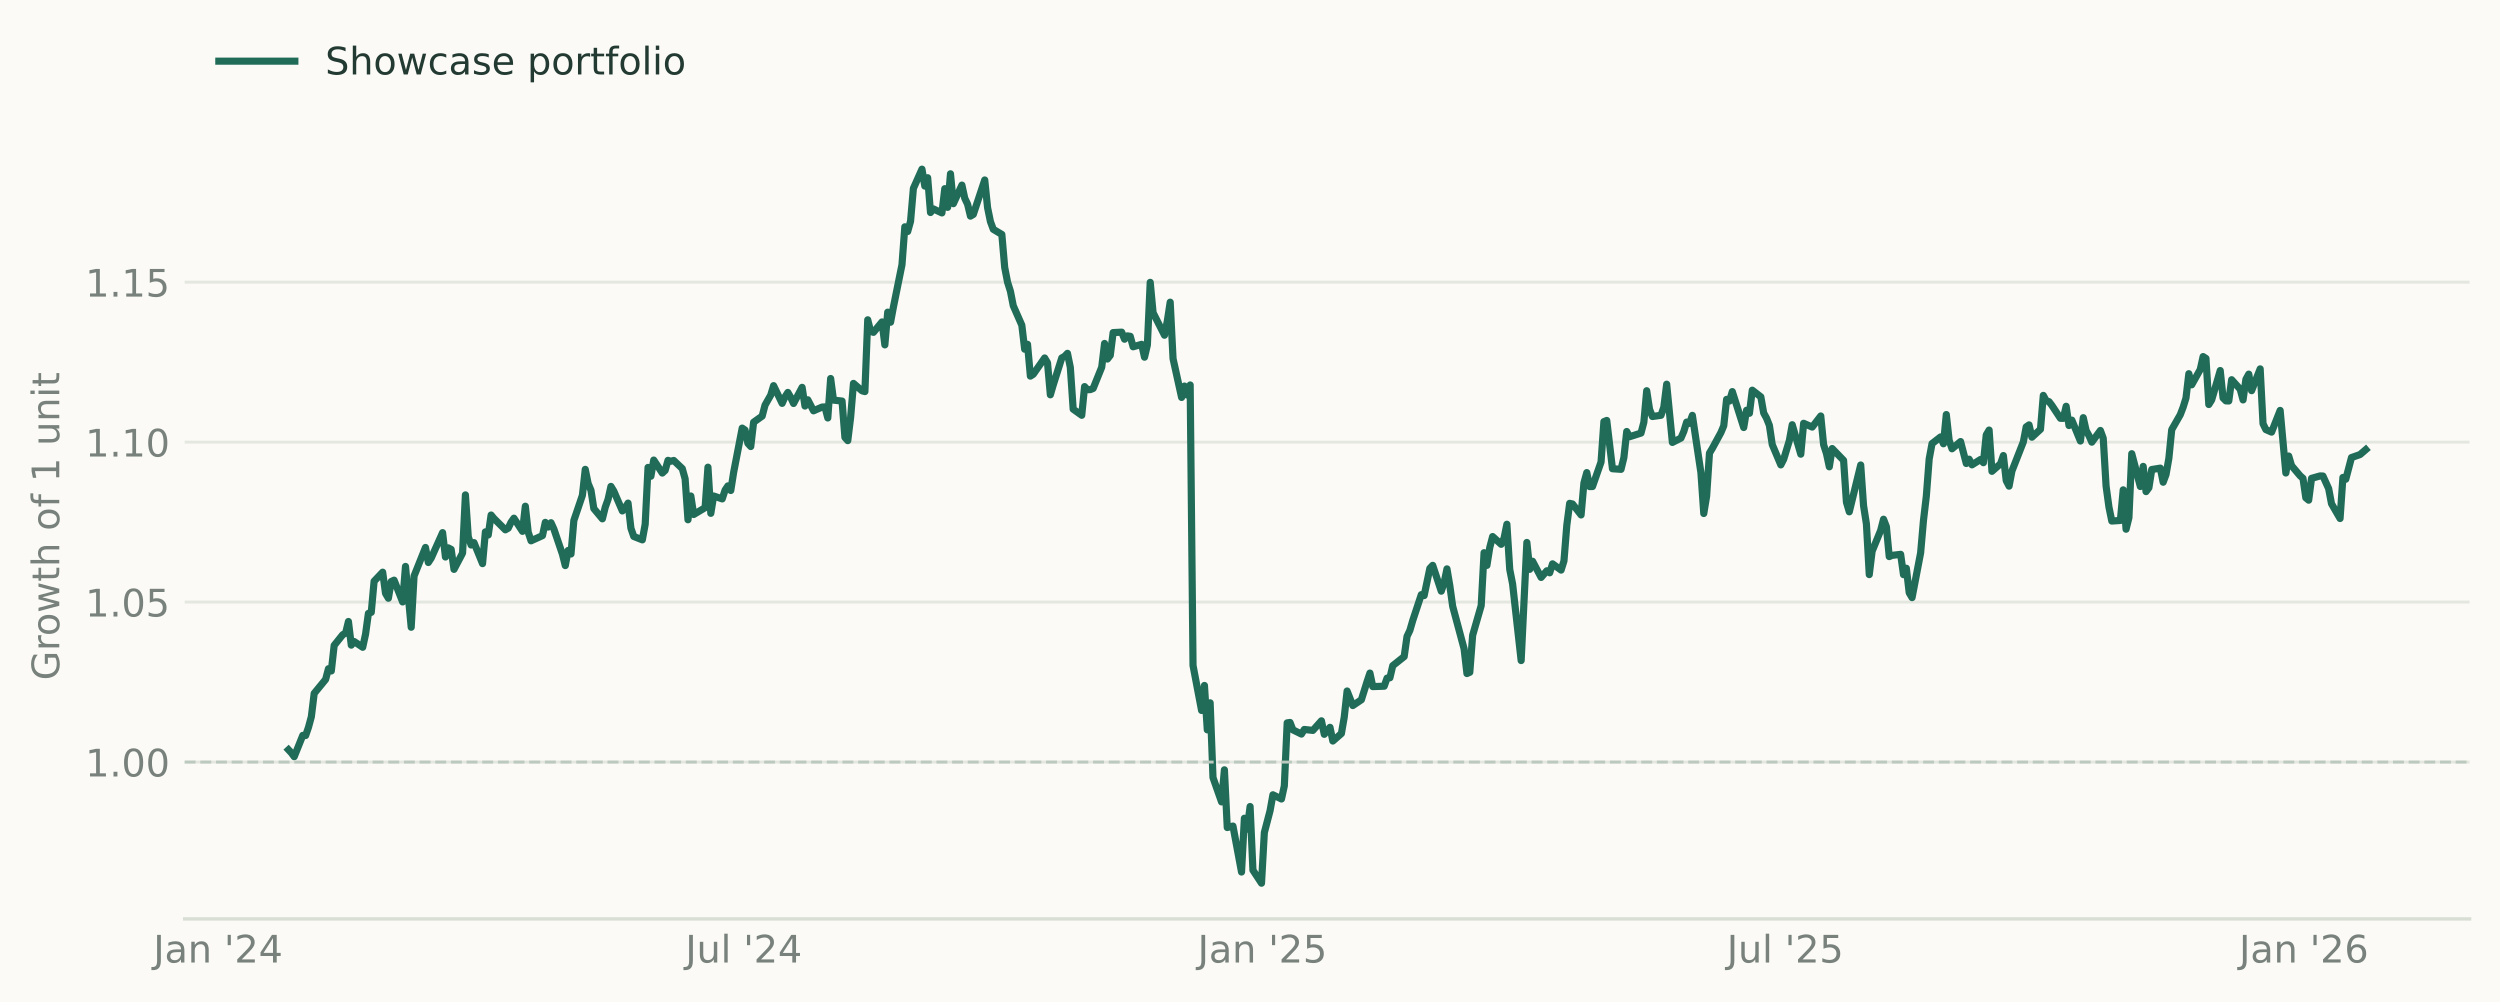
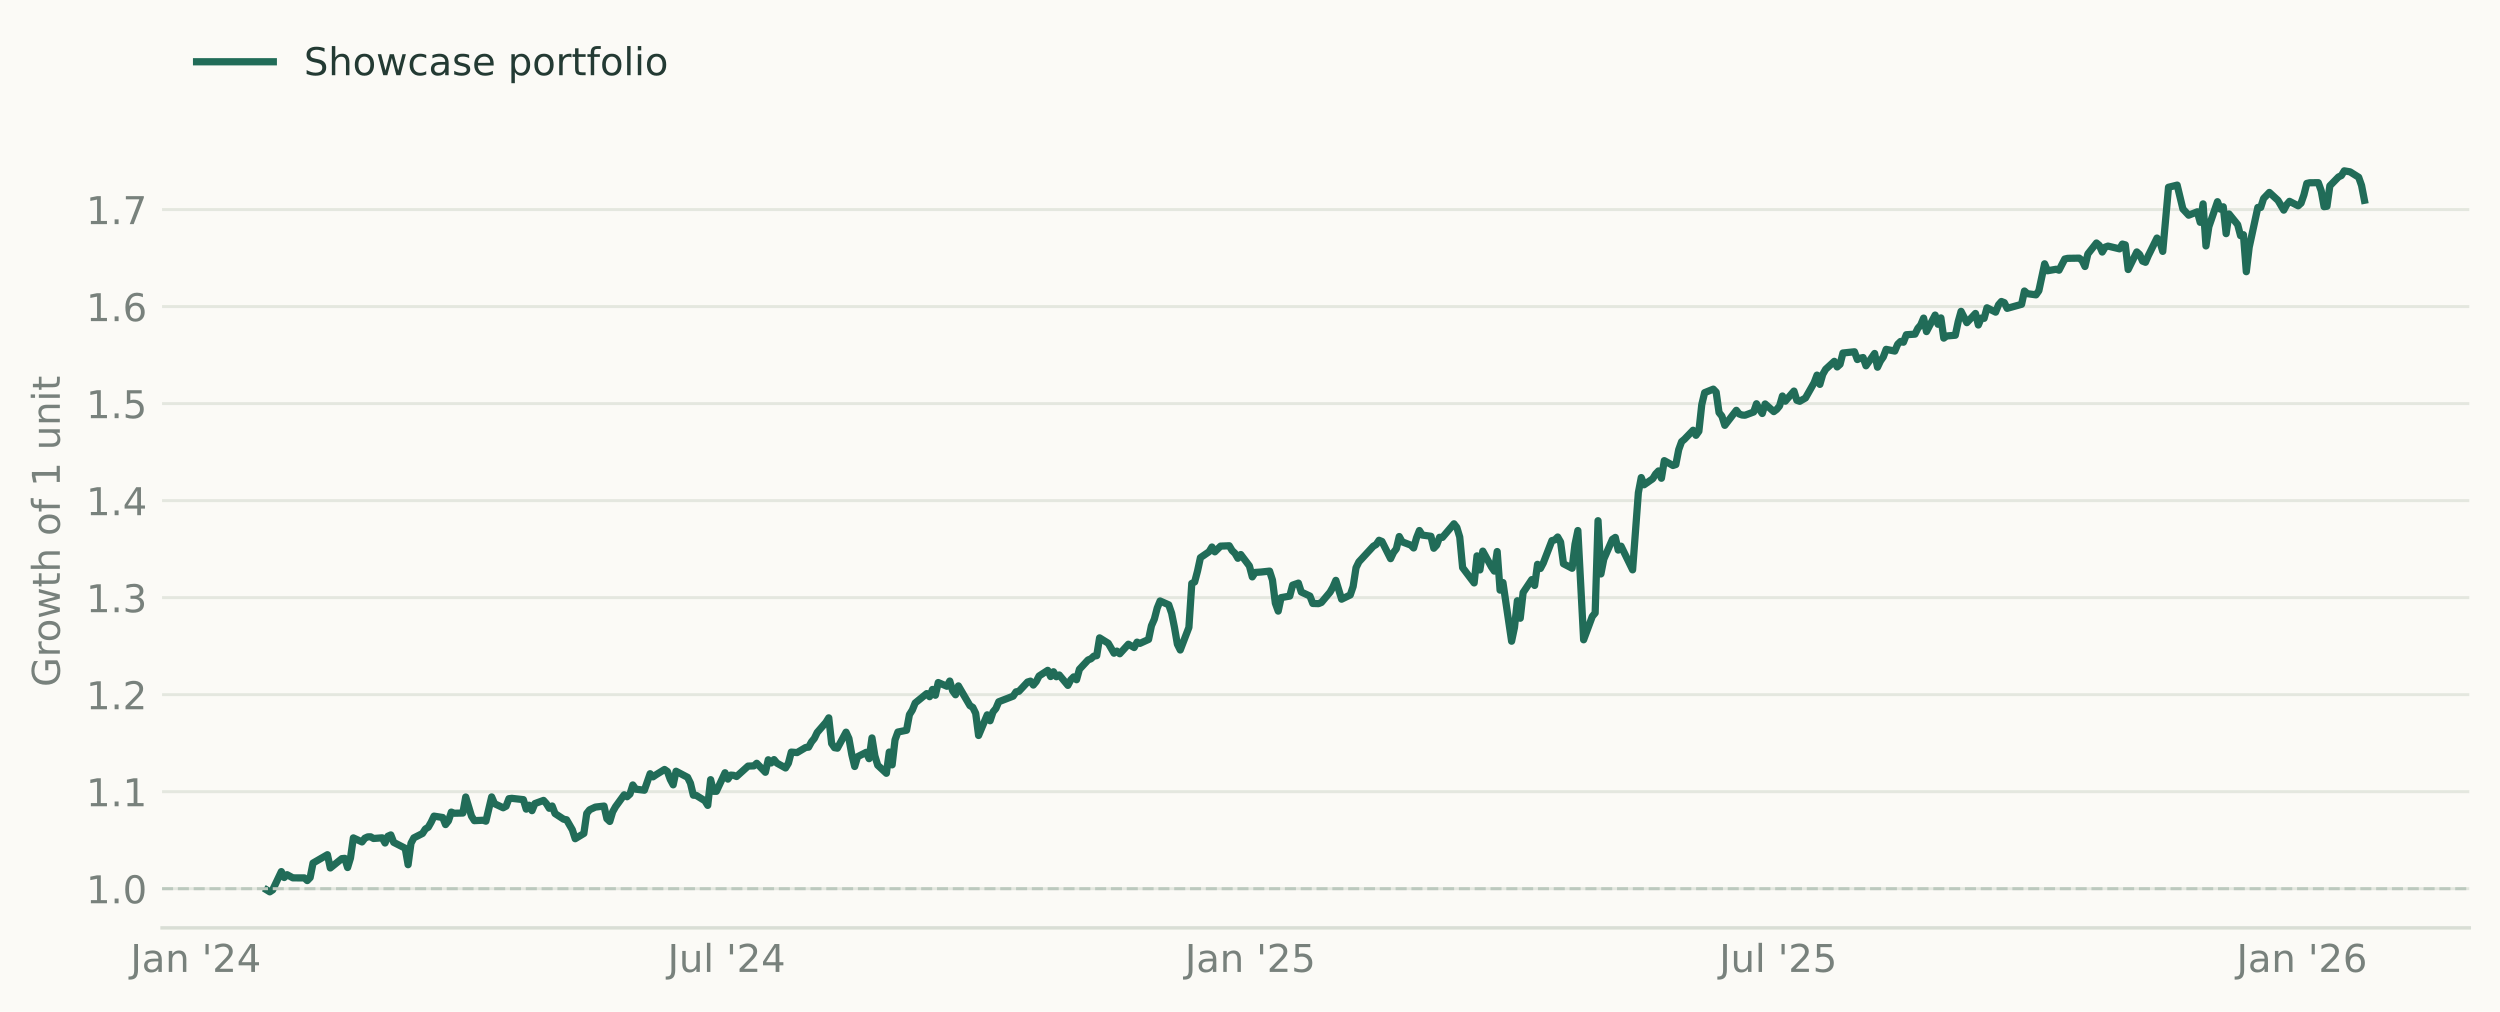
- <svg xmlns="http://www.w3.org/2000/svg" xmlns:xlink="http://www.w3.org/1999/xlink" width="592.2pt" height="237.37pt" viewBox="0 0 592.2 237.37" version="1.1">
+ <svg xmlns="http://www.w3.org/2000/svg" xmlns:xlink="http://www.w3.org/1999/xlink" width="586.474pt" height="237.37pt" viewBox="0 0 586.474 237.37" version="1.1">
  <defs>
    <style type="text/css">*{stroke-linejoin: round; stroke-linecap: butt}</style>
  </defs>
  <g id="figure_1">
    <g id="patch_1">
-       <path d="M 0 237.37 L 592.2 237.37 L 592.2 0 L 0 0 z " style="fill: #fbfaf6" />
+       <path d="M -0 237.37 L 586.474 237.37 L 586.474 0 L -0 0 z " style="fill: #fbfaf6" />
    </g>
    <g id="axes_1">
      <g id="patch_2">
-         <path d="M 43.74 217.67 L 585 217.67 L 585 31.622 L 43.74 31.622 z " style="fill: #fbfaf6" />
+         <path d="M 38.014 217.67 L 579.274 217.67 L 579.274 31.622 L 38.014 31.622 z " style="fill: #fbfaf6" />
      </g>
      <g id="matplotlib.axis_1">
        <g id="xtick_1">
          <g id="line2d_1" />
          <g id="text_1">
-             <g style="fill: #78817c" transform="translate(36.33023 228.0076) scale(0.09 -0.09)">
+             <g style="fill: #78817c" transform="translate(30.60398 228.0076) scale(0.09 -0.09)">
              <defs>
                <path id="DejaVuSans-2d" d="M 628 4666 L 1259 4666 L 1259 325 Q 1259 -519 939 -900 Q 619 -1281 -91 -1281 L -331 -1281 L -331 -750 L -134 -750 Q 284 -750 456 -515 Q 628 -281 628 325 L 628 4666 z " transform="scale(0.015625)" />
                <path id="DejaVuSans-44" d="M 2194 1759 Q 1497 1759 1228 1600 Q 959 1441 959 1056 Q 959 750 1161 570 Q 1363 391 1709 391 Q 2188 391 2477 730 Q 2766 1069 2766 1631 L 2766 1759 L 2194 1759 z M 3341 1997 L 3341 0 L 2766 0 L 2766 531 Q 2569 213 2275 61 Q 1981 -91 1556 -91 Q 1019 -91 701 211 Q 384 513 384 1019 Q 384 1609 779 1909 Q 1175 2209 1959 2209 L 2766 2209 L 2766 2266 Q 2766 2663 2505 2880 Q 2244 3097 1772 3097 Q 1472 3097 1187 3025 Q 903 2953 641 2809 L 641 3341 Q 956 3463 1253 3523 Q 1550 3584 1831 3584 Q 2591 3584 2966 3190 Q 3341 2797 3341 1997 z " transform="scale(0.015625)" />
                <path id="DejaVuSans-51" d="M 3513 2113 L 3513 0 L 2938 0 L 2938 2094 Q 2938 2591 2744 2837 Q 2550 3084 2163 3084 Q 1697 3084 1428 2787 Q 1159 2491 1159 1978 L 1159 0 L 581 0 L 581 3500 L 1159 3500 L 1159 2956 Q 1366 3272 1645 3428 Q 1925 3584 2291 3584 Q 2894 3584 3203 3211 Q 3513 2838 3513 2113 z " transform="scale(0.015625)" />
                <path id="DejaVuSans-3" transform="scale(0.015625)" />
                <path id="DejaVuSans-a" d="M 1147 4666 L 1147 2931 L 616 2931 L 616 4666 L 1147 4666 z " transform="scale(0.015625)" />
                <path id="DejaVuSans-15" d="M 1228 531 L 3431 531 L 3431 0 L 469 0 L 469 531 Q 828 903 1448 1529 Q 2069 2156 2228 2338 Q 2531 2678 2651 2914 Q 2772 3150 2772 3378 Q 2772 3750 2511 3984 Q 2250 4219 1831 4219 Q 1534 4219 1204 4116 Q 875 4013 500 3803 L 500 4441 Q 881 4594 1212 4672 Q 1544 4750 1819 4750 Q 2544 4750 2975 4387 Q 3406 4025 3406 3419 Q 3406 3131 3298 2873 Q 3191 2616 2906 2266 Q 2828 2175 2409 1742 Q 1991 1309 1228 531 z " transform="scale(0.015625)" />
                <path id="DejaVuSans-17" d="M 2419 4116 L 825 1625 L 2419 1625 L 2419 4116 z M 2253 4666 L 3047 4666 L 3047 1625 L 3713 1625 L 3713 1100 L 3047 1100 L 3047 0 L 2419 0 L 2419 1100 L 313 1100 L 313 1709 L 2253 4666 z " transform="scale(0.015625)" />
              </defs>
              <use xlink:href="#DejaVuSans-2d" />
              <use xlink:href="#DejaVuSans-44" transform="translate(29.5 0)" />
              <use xlink:href="#DejaVuSans-51" transform="translate(90.78125 0)" />
              <use xlink:href="#DejaVuSans-3" transform="translate(154.1562 0)" />
              <use xlink:href="#DejaVuSans-a" transform="translate(185.9375 0)" />
              <use xlink:href="#DejaVuSans-15" transform="translate(213.4219 0)" />
              <use xlink:href="#DejaVuSans-17" transform="translate(277.0469 0)" />
            </g>
          </g>
        </g>
        <g id="xtick_2">
          <g id="line2d_2" />
          <g id="text_2">
-             <g style="fill: #78817c" transform="translate(162.3589 228.0083) scale(0.09 -0.09)">
+             <g style="fill: #78817c" transform="translate(156.6326 228.0083) scale(0.09 -0.09)">
              <defs>
                <path id="DejaVuSans-58" d="M 544 1381 L 544 3500 L 1119 3500 L 1119 1403 Q 1119 906 1312 657 Q 1506 409 1894 409 Q 2359 409 2629 706 Q 2900 1003 2900 1516 L 2900 3500 L 3475 3500 L 3475 0 L 2900 0 L 2900 538 Q 2691 219 2414 64 Q 2138 -91 1772 -91 Q 1169 -91 856 284 Q 544 659 544 1381 z M 1991 3584 L 1991 3584 z " transform="scale(0.015625)" />
                <path id="DejaVuSans-4f" d="M 603 4863 L 1178 4863 L 1178 0 L 603 0 L 603 4863 z " transform="scale(0.015625)" />
              </defs>
              <use xlink:href="#DejaVuSans-2d" />
              <use xlink:href="#DejaVuSans-58" transform="translate(29.5 0)" />
              <use xlink:href="#DejaVuSans-4f" transform="translate(92.875 0)" />
              <use xlink:href="#DejaVuSans-3" transform="translate(120.6562 0)" />
              <use xlink:href="#DejaVuSans-a" transform="translate(152.4375 0)" />
              <use xlink:href="#DejaVuSans-15" transform="translate(179.9219 0)" />
              <use xlink:href="#DejaVuSans-17" transform="translate(243.5469 0)" />
            </g>
          </g>
        </g>
        <g id="xtick_3">
          <g id="line2d_3" />
          <g id="text_3">
-             <g style="fill: #78817c" transform="translate(283.7093 228.0076) scale(0.09 -0.09)">
+             <g style="fill: #78817c" transform="translate(277.983 228.0076) scale(0.09 -0.09)">
              <defs>
                <path id="DejaVuSans-18" d="M 691 4666 L 3169 4666 L 3169 4134 L 1269 4134 L 1269 2991 Q 1406 3038 1543 3061 Q 1681 3084 1819 3084 Q 2600 3084 3056 2656 Q 3513 2228 3513 1497 Q 3513 744 3044 326 Q 2575 -91 1722 -91 Q 1428 -91 1123 -41 Q 819 9 494 109 L 494 744 Q 775 591 1075 516 Q 1375 441 1709 441 Q 2250 441 2565 725 Q 2881 1009 2881 1497 Q 2881 1984 2565 2268 Q 2250 2553 1709 2553 Q 1456 2553 1204 2497 Q 953 2441 691 2322 L 691 4666 z " transform="scale(0.015625)" />
              </defs>
              <use xlink:href="#DejaVuSans-2d" />
              <use xlink:href="#DejaVuSans-44" transform="translate(29.5 0)" />
              <use xlink:href="#DejaVuSans-51" transform="translate(90.78125 0)" />
              <use xlink:href="#DejaVuSans-3" transform="translate(154.1562 0)" />
              <use xlink:href="#DejaVuSans-a" transform="translate(185.9375 0)" />
              <use xlink:href="#DejaVuSans-15" transform="translate(213.4219 0)" />
              <use xlink:href="#DejaVuSans-18" transform="translate(277.0469 0)" />
            </g>
          </g>
        </g>
        <g id="xtick_4">
          <g id="line2d_4" />
          <g id="text_4">
-             <g style="fill: #78817c" transform="translate(409.062 228.0083) scale(0.09 -0.09)">
+             <g style="fill: #78817c" transform="translate(403.3358 228.0083) scale(0.09 -0.09)">
              <use xlink:href="#DejaVuSans-2d" />
              <use xlink:href="#DejaVuSans-58" transform="translate(29.5 0)" />
              <use xlink:href="#DejaVuSans-4f" transform="translate(92.875 0)" />
              <use xlink:href="#DejaVuSans-3" transform="translate(120.6562 0)" />
              <use xlink:href="#DejaVuSans-a" transform="translate(152.4375 0)" />
              <use xlink:href="#DejaVuSans-15" transform="translate(179.9219 0)" />
              <use xlink:href="#DejaVuSans-18" transform="translate(243.5469 0)" />
            </g>
          </g>
        </g>
        <g id="xtick_5">
          <g id="line2d_5" />
          <g id="text_5">
-             <g style="fill: #78817c" transform="translate(530.4125 228.0076) scale(0.09 -0.09)">
+             <g style="fill: #78817c" transform="translate(524.6862 228.0076) scale(0.09 -0.09)">
              <defs>
                <path id="DejaVuSans-19" d="M 2113 2584 Q 1688 2584 1439 2293 Q 1191 2003 1191 1497 Q 1191 994 1439 701 Q 1688 409 2113 409 Q 2538 409 2786 701 Q 3034 994 3034 1497 Q 3034 2003 2786 2293 Q 2538 2584 2113 2584 z M 3366 4563 L 3366 3988 Q 3128 4100 2886 4159 Q 2644 4219 2406 4219 Q 1781 4219 1451 3797 Q 1122 3375 1075 2522 Q 1259 2794 1537 2939 Q 1816 3084 2150 3084 Q 2853 3084 3261 2657 Q 3669 2231 3669 1497 Q 3669 778 3244 343 Q 2819 -91 2113 -91 Q 1303 -91 875 529 Q 447 1150 447 2328 Q 447 3434 972 4092 Q 1497 4750 2381 4750 Q 2619 4750 2861 4703 Q 3103 4656 3366 4563 z " transform="scale(0.015625)" />
              </defs>
              <use xlink:href="#DejaVuSans-2d" />
              <use xlink:href="#DejaVuSans-44" transform="translate(29.5 0)" />
              <use xlink:href="#DejaVuSans-51" transform="translate(90.78125 0)" />
              <use xlink:href="#DejaVuSans-3" transform="translate(154.1562 0)" />
              <use xlink:href="#DejaVuSans-a" transform="translate(185.9375 0)" />
              <use xlink:href="#DejaVuSans-15" transform="translate(213.4219 0)" />
              <use xlink:href="#DejaVuSans-19" transform="translate(277.0469 0)" />
            </g>
          </g>
        </g>
      </g>
      <g id="matplotlib.axis_2">
        <g id="ytick_1">
          <g id="line2d_6">
-             <path d="M 43.74 180.514 L 585 180.514 " clip-path="url(#pbb6bdd6d24)" style="fill: none; stroke: #e4e7df; stroke-width: 0.7; stroke-linecap: square" />
+             <path d="M 38.014 208.484 L 579.274 208.484 " clip-path="url(#p69e3e46660)" style="fill: none; stroke: #e4e7df; stroke-width: 0.7; stroke-linecap: square" />
          </g>
          <g id="line2d_7" />
          <g id="text_6">
-             <g style="fill: #78817c" transform="translate(20.2007 183.9326) scale(0.09 -0.09)">
+             <g style="fill: #78817c" transform="translate(20.2007 211.9033) scale(0.09 -0.09)">
              <defs>
                <path id="DejaVuSans-14" d="M 794 531 L 1825 531 L 1825 4091 L 703 3866 L 703 4441 L 1819 4666 L 2450 4666 L 2450 531 L 3481 531 L 3481 0 L 794 0 L 794 531 z " transform="scale(0.015625)" />
                <path id="DejaVuSans-11" d="M 684 794 L 1344 794 L 1344 0 L 684 0 L 684 794 z " transform="scale(0.015625)" />
                <path id="DejaVuSans-13" d="M 2034 4250 Q 1547 4250 1301 3770 Q 1056 3291 1056 2328 Q 1056 1369 1301 889 Q 1547 409 2034 409 Q 2525 409 2770 889 Q 3016 1369 3016 2328 Q 3016 3291 2770 3770 Q 2525 4250 2034 4250 z M 2034 4750 Q 2819 4750 3233 4129 Q 3647 3509 3647 2328 Q 3647 1150 3233 529 Q 2819 -91 2034 -91 Q 1250 -91 836 529 Q 422 1150 422 2328 Q 422 3509 836 4129 Q 1250 4750 2034 4750 z " transform="scale(0.015625)" />
              </defs>
              <use xlink:href="#DejaVuSans-14" />
              <use xlink:href="#DejaVuSans-11" transform="translate(63.625 0)" />
              <use xlink:href="#DejaVuSans-13" transform="translate(95.40625 0)" />
-               <use xlink:href="#DejaVuSans-13" transform="translate(159.0312 0)" />
            </g>
          </g>
        </g>
        <g id="ytick_2">
          <g id="line2d_8">
-             <path d="M 43.74 142.623 L 585 142.623 " clip-path="url(#pbb6bdd6d24)" style="fill: none; stroke: #e4e7df; stroke-width: 0.7; stroke-linecap: square" />
+             <path d="M 38.014 185.723 L 579.274 185.723 " clip-path="url(#p69e3e46660)" style="fill: none; stroke: #e4e7df; stroke-width: 0.7; stroke-linecap: square" />
          </g>
          <g id="line2d_9" />
          <g id="text_7">
-             <g style="fill: #78817c" transform="translate(20.2007 146.0419) scale(0.09 -0.09)">
-               <use xlink:href="#DejaVuSans-14" />
-               <use xlink:href="#DejaVuSans-11" transform="translate(63.625 0)" />
-               <use xlink:href="#DejaVuSans-13" transform="translate(95.40625 0)" />
-               <use xlink:href="#DejaVuSans-18" transform="translate(159.0312 0)" />
+             <g style="fill: #78817c" transform="translate(20.2007 189.1423) scale(0.09 -0.09)">
+               <use xlink:href="#DejaVuSans-14" />
+               <use xlink:href="#DejaVuSans-11" transform="translate(63.625 0)" />
+               <use xlink:href="#DejaVuSans-14" transform="translate(95.40625 0)" />
            </g>
          </g>
        </g>
        <g id="ytick_3">
          <g id="line2d_10">
-             <path d="M 43.74 104.732 L 585 104.732 " clip-path="url(#pbb6bdd6d24)" style="fill: none; stroke: #e4e7df; stroke-width: 0.7; stroke-linecap: square" />
+             <path d="M 38.014 162.962 L 579.274 162.962 " clip-path="url(#p69e3e46660)" style="fill: none; stroke: #e4e7df; stroke-width: 0.7; stroke-linecap: square" />
          </g>
          <g id="line2d_11" />
          <g id="text_8">
-             <g style="fill: #78817c" transform="translate(20.2007 108.1512) scale(0.09 -0.09)">
-               <use xlink:href="#DejaVuSans-14" />
-               <use xlink:href="#DejaVuSans-11" transform="translate(63.625 0)" />
-               <use xlink:href="#DejaVuSans-14" transform="translate(95.40625 0)" />
-               <use xlink:href="#DejaVuSans-13" transform="translate(159.0312 0)" />
+             <g style="fill: #78817c" transform="translate(20.2007 166.3813) scale(0.09 -0.09)">
+               <use xlink:href="#DejaVuSans-14" />
+               <use xlink:href="#DejaVuSans-11" transform="translate(63.625 0)" />
+               <use xlink:href="#DejaVuSans-15" transform="translate(95.40625 0)" />
            </g>
          </g>
        </g>
        <g id="ytick_4">
          <g id="line2d_12">
-             <path d="M 43.74 66.842 L 585 66.842 " clip-path="url(#pbb6bdd6d24)" style="fill: none; stroke: #e4e7df; stroke-width: 0.7; stroke-linecap: square" />
+             <path d="M 38.014 140.201 L 579.274 140.201 " clip-path="url(#p69e3e46660)" style="fill: none; stroke: #e4e7df; stroke-width: 0.7; stroke-linecap: square" />
          </g>
          <g id="line2d_13" />
          <g id="text_9">
-             <g style="fill: #78817c" transform="translate(20.2007 70.26053) scale(0.09 -0.09)">
-               <use xlink:href="#DejaVuSans-14" />
-               <use xlink:href="#DejaVuSans-11" transform="translate(63.625 0)" />
-               <use xlink:href="#DejaVuSans-14" transform="translate(95.40625 0)" />
-               <use xlink:href="#DejaVuSans-18" transform="translate(159.0312 0)" />
-             </g>
-           </g>
-         </g>
-         <g id="text_10">
+             <g style="fill: #78817c" transform="translate(20.2007 143.6203) scale(0.09 -0.09)">
+               <defs>
+                 <path id="DejaVuSans-16" d="M 2597 2516 Q 3050 2419 3304 2112 Q 3559 1806 3559 1356 Q 3559 666 3084 287 Q 2609 -91 1734 -91 Q 1441 -91 1130 -33 Q 819 25 488 141 L 488 750 Q 750 597 1062 519 Q 1375 441 1716 441 Q 2309 441 2620 675 Q 2931 909 2931 1356 Q 2931 1769 2642 2001 Q 2353 2234 1838 2234 L 1294 2234 L 1294 2753 L 1863 2753 Q 2328 2753 2575 2939 Q 2822 3125 2822 3475 Q 2822 3834 2567 4026 Q 2313 4219 1838 4219 Q 1578 4219 1281 4162 Q 984 4106 628 3988 L 628 4550 Q 988 4650 1302 4700 Q 1616 4750 1894 4750 Q 2613 4750 3031 4423 Q 3450 4097 3450 3541 Q 3450 3153 3228 2886 Q 3006 2619 2597 2516 z " transform="scale(0.015625)" />
+               </defs>
+               <use xlink:href="#DejaVuSans-14" />
+               <use xlink:href="#DejaVuSans-11" transform="translate(63.625 0)" />
+               <use xlink:href="#DejaVuSans-16" transform="translate(95.40625 0)" />
+             </g>
+           </g>
+         </g>
+         <g id="ytick_5">
+           <g id="line2d_14">
+             <path d="M 38.014 117.44 L 579.274 117.44 " clip-path="url(#p69e3e46660)" style="fill: none; stroke: #e4e7df; stroke-width: 0.7; stroke-linecap: square" />
+           </g>
+           <g id="line2d_15" />
+           <g id="text_10">
+             <g style="fill: #78817c" transform="translate(20.2007 120.8593) scale(0.09 -0.09)">
+               <use xlink:href="#DejaVuSans-14" />
+               <use xlink:href="#DejaVuSans-11" transform="translate(63.625 0)" />
+               <use xlink:href="#DejaVuSans-17" transform="translate(95.40625 0)" />
+             </g>
+           </g>
+         </g>
+         <g id="ytick_6">
+           <g id="line2d_16">
+             <path d="M 38.014 94.679 L 579.274 94.679 " clip-path="url(#p69e3e46660)" style="fill: none; stroke: #e4e7df; stroke-width: 0.7; stroke-linecap: square" />
+           </g>
+           <g id="line2d_17" />
+           <g id="text_11">
+             <g style="fill: #78817c" transform="translate(20.2007 98.09824) scale(0.09 -0.09)">
+               <use xlink:href="#DejaVuSans-14" />
+               <use xlink:href="#DejaVuSans-11" transform="translate(63.625 0)" />
+               <use xlink:href="#DejaVuSans-18" transform="translate(95.40625 0)" />
+             </g>
+           </g>
+         </g>
+         <g id="ytick_7">
+           <g id="line2d_18">
+             <path d="M 38.014 71.918 L 579.274 71.918 " clip-path="url(#p69e3e46660)" style="fill: none; stroke: #e4e7df; stroke-width: 0.7; stroke-linecap: square" />
+           </g>
+           <g id="line2d_19" />
+           <g id="text_12">
+             <g style="fill: #78817c" transform="translate(20.2007 75.33722) scale(0.09 -0.09)">
+               <use xlink:href="#DejaVuSans-14" />
+               <use xlink:href="#DejaVuSans-11" transform="translate(63.625 0)" />
+               <use xlink:href="#DejaVuSans-19" transform="translate(95.40625 0)" />
+             </g>
+           </g>
+         </g>
+         <g id="ytick_8">
+           <g id="line2d_20">
+             <path d="M 38.014 49.157 L 579.274 49.157 " clip-path="url(#p69e3e46660)" style="fill: none; stroke: #e4e7df; stroke-width: 0.7; stroke-linecap: square" />
+           </g>
+           <g id="line2d_21" />
+           <g id="text_13">
+             <g style="fill: #78817c" transform="translate(20.2007 52.5762) scale(0.09 -0.09)">
+               <defs>
+                 <path id="DejaVuSans-1a" d="M 525 4666 L 3525 4666 L 3525 4397 L 1831 0 L 1172 0 L 2766 4134 L 525 4134 L 525 4666 z " transform="scale(0.015625)" />
+               </defs>
+               <use xlink:href="#DejaVuSans-14" />
+               <use xlink:href="#DejaVuSans-11" transform="translate(63.625 0)" />
+               <use xlink:href="#DejaVuSans-1a" transform="translate(95.40625 0)" />
+             </g>
+           </g>
+         </g>
+         <g id="text_14">
          <g style="fill: #78817c" transform="translate(14.03859 161.1421) rotate(-90) scale(0.09 -0.09)">
            <defs>
              <path id="DejaVuSans-2a" d="M 3809 666 L 3809 1919 L 2778 1919 L 2778 2438 L 4434 2438 L 4434 434 Q 4069 175 3628 42 Q 3188 -91 2688 -91 Q 1594 -91 976 548 Q 359 1188 359 2328 Q 359 3472 976 4111 Q 1594 4750 2688 4750 Q 3144 4750 3555 4637 Q 3966 4525 4313 4306 L 4313 3634 Q 3963 3931 3569 4081 Q 3175 4231 2741 4231 Q 1884 4231 1454 3753 Q 1025 3275 1025 2328 Q 1025 1384 1454 906 Q 1884 428 2741 428 Q 3075 428 3337 486 Q 3600 544 3809 666 z " transform="scale(0.015625)" />
              <path id="DejaVuSans-55" d="M 2631 2963 Q 2534 3019 2420 3045 Q 2306 3072 2169 3072 Q 1681 3072 1420 2755 Q 1159 2438 1159 1844 L 1159 0 L 581 0 L 581 3500 L 1159 3500 L 1159 2956 Q 1341 3275 1631 3429 Q 1922 3584 2338 3584 Q 2397 3584 2469 3576 Q 2541 3569 2628 3553 L 2631 2963 z " transform="scale(0.015625)" />
              <path id="DejaVuSans-52" d="M 1959 3097 Q 1497 3097 1228 2736 Q 959 2375 959 1747 Q 959 1119 1226 758 Q 1494 397 1959 397 Q 2419 397 2687 759 Q 2956 1122 2956 1747 Q 2956 2369 2687 2733 Q 2419 3097 1959 3097 z M 1959 3584 Q 2709 3584 3137 3096 Q 3566 2609 3566 1747 Q 3566 888 3137 398 Q 2709 -91 1959 -91 Q 1206 -91 779 398 Q 353 888 353 1747 Q 353 2609 779 3096 Q 1206 3584 1959 3584 z " transform="scale(0.015625)" />
              <path id="DejaVuSans-5a" d="M 269 3500 L 844 3500 L 1563 769 L 2278 3500 L 2956 3500 L 3675 769 L 4391 3500 L 4966 3500 L 4050 0 L 3372 0 L 2619 2869 L 1863 0 L 1184 0 L 269 3500 z " transform="scale(0.015625)" />
              <path id="DejaVuSans-57" d="M 1172 4494 L 1172 3500 L 2356 3500 L 2356 3053 L 1172 3053 L 1172 1153 Q 1172 725 1289 603 Q 1406 481 1766 481 L 2356 481 L 2356 0 L 1766 0 Q 1100 0 847 248 Q 594 497 594 1153 L 594 3053 L 172 3053 L 172 3500 L 594 3500 L 594 4494 L 1172 4494 z " transform="scale(0.015625)" />
              <path id="DejaVuSans-4b" d="M 3513 2113 L 3513 0 L 2938 0 L 2938 2094 Q 2938 2591 2744 2837 Q 2550 3084 2163 3084 Q 1697 3084 1428 2787 Q 1159 2491 1159 1978 L 1159 0 L 581 0 L 581 4863 L 1159 4863 L 1159 2956 Q 1366 3272 1645 3428 Q 1925 3584 2291 3584 Q 2894 3584 3203 3211 Q 3513 2838 3513 2113 z " transform="scale(0.015625)" />
              <path id="DejaVuSans-49" d="M 2375 4863 L 2375 4384 L 1825 4384 Q 1516 4384 1395 4259 Q 1275 4134 1275 3809 L 1275 3500 L 2222 3500 L 2222 3053 L 1275 3053 L 1275 0 L 697 0 L 697 3053 L 147 3053 L 147 3500 L 697 3500 L 697 3744 Q 697 4328 969 4595 Q 1241 4863 1831 4863 L 2375 4863 z " transform="scale(0.015625)" />
              <path id="DejaVuSans-4c" d="M 603 3500 L 1178 3500 L 1178 0 L 603 0 L 603 3500 z M 603 4863 L 1178 4863 L 1178 4134 L 603 4134 L 603 4863 z " transform="scale(0.015625)" />
            </defs>
            <use xlink:href="#DejaVuSans-2a" />
            <use xlink:href="#DejaVuSans-55" transform="translate(77.48438 0)" />
            <use xlink:href="#DejaVuSans-52" transform="translate(116.3906 0)" />
            <use xlink:href="#DejaVuSans-5a" transform="translate(177.5781 0)" />
            <use xlink:href="#DejaVuSans-57" transform="translate(259.3594 0)" />
            <use xlink:href="#DejaVuSans-4b" transform="translate(298.5625 0)" />
            <use xlink:href="#DejaVuSans-3" transform="translate(361.9375 0)" />
            <use xlink:href="#DejaVuSans-52" transform="translate(393.7188 0)" />
            <use xlink:href="#DejaVuSans-49" transform="translate(454.9062 0)" />
            <use xlink:href="#DejaVuSans-3" transform="translate(490.1094 0)" />
            <use xlink:href="#DejaVuSans-14" transform="translate(521.8906 0)" />
            <use xlink:href="#DejaVuSans-3" transform="translate(585.5156 0)" />
            <use xlink:href="#DejaVuSans-58" transform="translate(617.2969 0)" />
            <use xlink:href="#DejaVuSans-51" transform="translate(680.6719 0)" />
            <use xlink:href="#DejaVuSans-4c" transform="translate(744.0469 0)" />
            <use xlink:href="#DejaVuSans-57" transform="translate(771.8281 0)" />
          </g>
        </g>
      </g>
-       <g id="line2d_14">
-         <path d="M 68.342 177.608 L 69.018 178.333 L 69.694 179.244 L 71.722 174.194 L 72.398 174.233 L 73.074 172.279 L 73.75 169.773 L 74.426 164.249 L 77.129 160.949 L 77.805 158.41 L 78.481 158.935 L 79.157 152.885 L 81.185 150.345 L 81.86 149.987 L 82.536 147.222 L 83.212 152.816 L 83.888 151.964 L 85.916 153.324 L 86.592 150.218 L 87.268 145.295 L 87.944 145.053 L 88.619 137.681 L 90.647 135.543 L 91.323 140.559 L 91.999 141.709 L 92.675 137.751 L 93.351 137.434 L 95.378 142.584 L 96.054 134.179 L 97.406 148.582 L 98.082 136.451 L 100.786 129.685 L 101.462 133.242 L 102.137 132.214 L 104.841 126.172 L 105.517 131.941 L 106.193 129.781 L 106.869 130.14 L 107.545 134.868 L 109.572 131.018 L 110.248 117.233 L 110.924 127.156 L 111.6 129.1 L 112.276 128.535 L 114.304 133.511 L 114.98 125.987 L 115.655 126.729 L 116.331 122.003 L 117.007 122.818 L 119.711 125.504 L 120.387 125.115 L 121.063 123.7 L 121.739 122.753 L 123.766 125.863 L 124.442 119.916 L 125.118 126.044 L 125.794 128.104 L 128.498 126.878 L 129.173 123.742 L 129.849 124.847 L 130.525 123.826 L 131.201 125.312 L 133.229 131.286 L 133.905 133.975 L 134.581 130.389 L 135.257 131.228 L 135.932 123.295 L 137.96 117.317 L 138.636 111.182 L 139.312 114.518 L 139.988 116.14 L 140.664 120.473 L 142.691 122.896 L 143.367 120.162 L 144.043 118.263 L 144.719 115.224 L 145.395 116.33 L 147.423 121.027 L 148.099 120.271 L 148.774 119.178 L 149.45 125.124 L 150.126 127.075 L 152.154 127.88 L 152.83 124.184 L 153.506 110.726 L 154.182 112.811 L 154.858 108.982 L 156.885 112.054 L 157.561 111.432 L 158.237 109.047 L 158.913 109.263 L 159.589 109.075 L 161.617 110.999 L 162.292 113.437 L 162.968 123.119 L 163.644 117.495 L 164.32 121.873 L 167.024 120.26 L 167.7 110.671 L 168.376 121.596 L 169.051 117.49 L 171.079 118.177 L 171.755 116.098 L 172.431 115.096 L 173.107 116.184 L 173.783 111.904 L 175.81 101.412 L 176.486 101.866 L 177.162 105.023 L 177.838 105.772 L 178.514 100.015 L 180.542 98.567 L 181.218 95.972 L 182.569 93.595 L 183.245 91.356 L 185.273 95.548 L 185.949 94.026 L 186.625 92.96 L 187.301 94.128 L 187.977 95.573 L 190.004 91.758 L 190.68 96.181 L 191.356 94.705 L 192.708 97.312 L 194.736 96.424 L 195.412 96.391 L 196.087 99.005 L 196.763 89.664 L 197.439 94.778 L 199.467 95.005 L 200.143 103.615 L 200.819 104.377 L 201.495 98.87 L 202.171 90.823 L 204.198 92.574 L 204.874 92.758 L 205.55 75.759 L 206.226 78.48 L 206.902 78.725 L 208.93 76.264 L 209.605 81.692 L 210.281 73.95 L 210.957 76.324 L 211.633 72.721 L 213.661 62.701 L 214.337 53.73 L 215.013 54.841 L 215.688 52.425 L 216.364 44.624 L 218.392 40.078 L 219.068 44.079 L 219.744 42.103 L 220.42 50.339 L 221.096 49.487 L 223.123 50.435 L 223.799 44.694 L 224.475 49.118 L 225.151 41.174 L 225.827 48.247 L 227.855 43.85 L 228.531 46.958 L 229.206 48.384 L 229.882 51.196 L 230.558 50.788 L 233.262 42.637 L 233.938 49.191 L 234.614 52.495 L 235.29 54.32 L 237.317 55.533 L 237.993 63.355 L 238.669 66.833 L 239.345 68.982 L 240.021 72.421 L 242.049 77.031 L 242.724 82.719 L 243.4 81.563 L 244.076 89.093 L 244.752 88.664 L 247.456 84.798 L 248.132 85.928 L 248.808 93.521 L 249.483 91.21 L 251.511 84.788 L 252.187 84.415 L 252.863 83.702 L 253.539 87.042 L 254.215 96.924 L 256.242 98.373 L 256.918 91.58 L 257.594 92.311 L 258.27 92.295 L 258.946 92.013 L 260.974 86.985 L 261.65 81.359 L 262.326 85.044 L 263.001 84.18 L 263.677 78.783 L 265.705 78.684 L 266.381 80.352 L 267.057 79.565 L 267.733 79.665 L 268.409 82.146 L 270.436 81.565 L 271.112 84.608 L 271.788 81.723 L 272.464 66.884 L 273.14 74.073 L 275.844 79.405 L 276.519 76.005 L 277.195 71.585 L 277.871 84.957 L 279.899 94.142 L 280.575 91.454 L 281.251 93.586 L 281.927 91.198 L 282.603 157.638 L 284.63 168.294 L 285.306 162.375 L 285.982 172.883 L 286.658 166.487 L 287.334 184.192 L 289.361 189.954 L 290.037 182.357 L 290.713 196.024 L 292.065 195.681 L 294.093 206.565 L 294.769 193.829 L 295.445 196.427 L 296.12 191.054 L 296.796 206.13 L 298.824 209.213 L 299.5 197.209 L 300.852 192.041 L 301.528 188.273 L 303.555 189.263 L 304.231 186.162 L 304.907 171.233 L 305.583 171.139 L 306.259 172.889 L 308.287 173.885 L 308.963 172.796 L 310.99 173.017 L 313.018 170.748 L 313.694 173.945 L 315.046 172.293 L 315.722 175.532 L 317.749 173.76 L 318.425 169.865 L 319.101 163.685 L 320.453 167.134 L 322.481 165.765 L 323.832 161.452 L 324.508 159.439 L 325.184 162.641 L 327.888 162.549 L 328.564 160.632 L 329.24 160.557 L 329.915 157.686 L 332.619 155.535 L 333.295 150.753 L 333.971 149.325 L 334.647 146.993 L 336.674 140.866 L 337.35 141.082 L 338.702 134.632 L 339.378 133.924 L 341.406 140.037 L 342.082 138.039 L 342.758 134.759 L 343.433 138.746 L 344.109 143.613 L 346.813 153.689 L 347.489 159.545 L 348.165 159.247 L 348.841 150.484 L 350.868 143.437 L 351.544 130.926 L 352.22 133.926 L 352.896 129.693 L 353.572 127.101 L 355.6 128.936 L 356.276 127.493 L 356.951 124.185 L 357.627 134.882 L 358.303 138.323 L 360.331 156.471 L 361.683 128.5 L 362.359 134.864 L 363.035 132.948 L 365.062 136.778 L 366.414 135.211 L 367.09 135.683 L 367.766 133.562 L 369.793 135.043 L 370.469 132.879 L 371.145 124.437 L 371.821 119.232 L 372.497 119.38 L 374.525 121.979 L 375.201 114.406 L 375.877 111.95 L 376.552 115.263 L 377.228 115.249 L 379.256 109.439 L 379.932 99.873 L 380.608 99.598 L 381.96 111.035 L 383.987 111.174 L 384.663 108.402 L 385.339 102.217 L 386.015 103.452 L 388.719 102.589 L 389.395 100.021 L 390.07 92.557 L 390.746 96.959 L 391.422 98.661 L 393.45 98.378 L 394.126 96.442 L 394.802 91.009 L 396.154 104.801 L 398.181 103.774 L 398.857 102.205 L 399.533 99.989 L 400.209 100.293 L 400.885 98.392 L 402.913 111.961 L 403.588 121.636 L 404.264 117.534 L 404.94 107.33 L 405.616 106.207 L 407.644 102.477 L 408.32 100.868 L 408.996 94.605 L 409.672 94.999 L 410.347 92.764 L 413.051 101.269 L 413.727 97.183 L 414.403 97.899 L 415.079 92.433 L 417.106 94.005 L 417.782 97.831 L 418.458 99.064 L 419.134 100.769 L 419.81 105.312 L 421.838 110.121 L 422.514 108.809 L 423.865 104.349 L 424.541 100.613 L 426.569 107.586 L 427.245 100.272 L 429.273 101.165 L 431.3 98.54 L 431.976 105.339 L 432.652 107.436 L 433.328 110.576 L 434.004 106.254 L 436.708 109.054 L 437.383 118.964 L 438.059 121.237 L 440.763 110.15 L 441.439 119.796 L 442.115 124.115 L 442.791 136.111 L 443.466 130.585 L 445.494 125.64 L 446.17 122.999 L 446.846 124.765 L 447.522 131.842 L 448.198 131.555 L 450.225 131.312 L 450.901 136.127 L 451.577 134.605 L 452.253 140.417 L 452.929 141.564 L 454.957 130.965 L 455.633 123.27 L 456.309 117.519 L 456.984 108.718 L 457.66 105.076 L 459.688 103.501 L 460.364 105.118 L 461.04 98.202 L 461.716 104.31 L 462.392 106.307 L 464.419 104.596 L 465.771 109.791 L 466.447 108.773 L 467.123 110.11 L 469.151 108.838 L 469.827 109.6 L 470.502 103.016 L 471.178 101.876 L 471.854 111.645 L 473.882 109.864 L 474.558 107.915 L 475.234 113.854 L 475.91 115.157 L 476.586 111.572 L 479.289 104.673 L 479.965 101.122 L 480.641 100.651 L 481.317 103.563 L 483.345 101.695 L 484.02 93.666 L 484.696 94.92 L 485.372 95.144 L 486.048 96.029 L 488.076 99.089 L 488.752 99.104 L 489.428 96.241 L 490.104 100.797 L 490.779 99.527 L 492.807 104.47 L 493.483 98.941 L 494.159 101.977 L 494.835 103.199 L 495.511 104.736 L 497.538 101.971 L 498.214 103.818 L 498.89 115.157 L 499.566 120.116 L 500.242 123.421 L 502.27 123.288 L 502.946 116.038 L 503.622 125.357 L 504.297 122.629 L 504.973 107.475 L 507.001 115.243 L 507.677 110.482 L 508.353 116.448 L 509.029 115.535 L 509.705 111.221 L 511.732 110.892 L 512.408 114.227 L 513.084 112.427 L 513.76 108.562 L 514.436 101.784 L 516.464 98.231 L 517.139 96.468 L 517.815 94.286 L 518.491 88.525 L 519.167 91.152 L 521.195 87.525 L 521.871 84.47 L 522.547 84.901 L 523.223 95.82 L 523.898 94.74 L 525.926 87.776 L 526.602 94.276 L 527.278 94.957 L 527.954 94.983 L 528.63 89.95 L 530.657 92.205 L 531.333 94.728 L 532.009 89.847 L 532.685 88.627 L 533.361 92.54 L 535.389 87.382 L 536.065 100.375 L 536.741 101.761 L 538.092 102.358 L 540.12 97.222 L 541.472 112.04 L 542.148 108.027 L 542.824 110.309 L 544.851 112.7 L 545.527 113.297 L 546.203 117.921 L 546.879 118.482 L 547.555 113.314 L 549.583 112.736 L 550.259 112.762 L 551.61 115.741 L 552.286 119.315 L 554.314 122.82 L 554.99 113.098 L 555.666 113.519 L 557.018 108.384 L 559.045 107.677 L 560.397 106.511 L 560.397 106.511 " clip-path="url(#pbb6bdd6d24)" style="fill: none; stroke: #216c58; stroke-width: 1.7; stroke-linecap: square" />
-       </g>
-       <g id="line2d_15">
-         <path d="M 43.74 180.514 L 585 180.514 " clip-path="url(#pbb6bdd6d24)" style="fill: none; stroke-dasharray: 2.59,1.12; stroke-dashoffset: 0; stroke: #bcc9be; stroke-width: 0.7" />
+       <g id="line2d_22">
+         <path d="M 62.616 208.798 L 63.292 209.213 L 63.968 208.761 L 65.996 204.473 L 66.672 205.852 L 67.348 205.197 L 68.699 205.934 L 71.403 205.95 L 72.079 206.572 L 72.755 205.875 L 73.431 202.463 L 76.81 200.506 L 77.486 203.612 L 80.19 201.429 L 80.866 201.359 L 81.541 203.509 L 82.217 201.296 L 82.893 196.563 L 84.921 197.509 L 85.597 196.629 L 86.273 196.321 L 86.949 196.304 L 87.625 196.698 L 89.652 196.547 L 90.328 197.757 L 91.004 196.165 L 91.68 195.868 L 92.356 197.609 L 95.059 198.996 L 95.735 202.847 L 96.411 197.828 L 97.087 196.555 L 99.115 195.52 L 99.791 194.474 L 100.467 194.058 L 101.142 192.875 L 101.818 191.455 L 103.846 191.774 L 104.522 193.436 L 105.198 192.577 L 105.874 190.515 L 106.55 190.776 L 108.577 190.731 L 109.253 186.971 L 110.605 191.452 L 111.281 192.516 L 113.309 192.421 L 113.985 192.638 L 115.336 186.954 L 116.012 188.536 L 118.04 189.494 L 118.716 189.132 L 119.392 187.363 L 120.068 187.283 L 122.771 187.586 L 123.447 189.813 L 124.123 188.896 L 124.799 190.168 L 125.475 188.512 L 127.503 187.77 L 128.178 188.518 L 128.854 189.613 L 129.53 189.083 L 130.206 190.853 L 132.234 192.187 L 132.91 192.309 L 134.262 194.657 L 134.937 196.75 L 136.965 195.522 L 137.641 190.829 L 138.317 189.967 L 139.669 189.334 L 141.696 189.095 L 142.372 192.065 L 143.048 192.701 L 143.724 190.443 L 144.4 189.246 L 146.428 186.453 L 147.104 186.904 L 147.78 186.28 L 148.455 184.146 L 149.131 185.128 L 151.159 185.375 L 152.511 181.509 L 153.187 182.236 L 153.863 181.77 L 155.89 180.512 L 156.566 180.983 L 157.242 182.848 L 157.918 184.111 L 158.594 180.927 L 161.298 182.352 L 161.973 183.734 L 162.649 186.543 L 163.325 186.589 L 165.353 187.849 L 166.029 188.931 L 166.705 182.905 L 167.381 185.63 L 168.057 185.637 L 170.084 181.284 L 170.76 182.768 L 171.436 181.828 L 172.112 181.884 L 172.788 182.161 L 175.491 179.719 L 176.843 179.669 L 177.519 179.061 L 179.547 181.163 L 180.223 178.238 L 180.899 178.981 L 181.574 178.2 L 182.25 179.014 L 184.278 180.156 L 184.954 179.032 L 185.63 176.432 L 186.982 176.551 L 189.009 175.346 L 189.685 175.278 L 190.361 174.052 L 191.037 173.22 L 191.713 171.82 L 193.741 169.479 L 194.417 168.402 L 195.092 174.419 L 195.768 175.4 L 196.444 175.515 L 198.472 171.762 L 199.148 173.254 L 199.824 177.009 L 200.5 179.807 L 201.176 177.515 L 203.203 176.489 L 203.879 177.972 L 204.555 173.113 L 205.231 177.295 L 205.907 179.518 L 207.935 181.403 L 208.61 176.425 L 209.286 179.425 L 209.962 173.579 L 210.638 171.727 L 212.666 171.311 L 213.342 167.648 L 214.018 166.58 L 214.694 164.913 L 217.397 162.714 L 218.073 163.434 L 218.749 161.739 L 219.425 163.097 L 220.101 160.119 L 222.128 160.984 L 222.804 159.769 L 223.48 162.063 L 224.156 162.982 L 224.832 160.906 L 227.536 165.532 L 228.212 165.951 L 228.887 167.342 L 229.563 172.535 L 231.591 167.696 L 232.267 169.078 L 232.943 167.029 L 233.619 166.216 L 234.295 164.625 L 237.674 163.311 L 238.35 162.295 L 239.026 162.174 L 241.054 159.998 L 241.73 159.787 L 242.405 160.705 L 243.081 159.893 L 243.757 158.581 L 245.785 157.259 L 246.461 158.708 L 247.137 157.591 L 247.813 158.752 L 248.488 158.344 L 250.516 160.778 L 251.192 159.486 L 251.868 158.794 L 252.544 159.456 L 253.22 157.008 L 255.247 154.819 L 255.923 154.548 L 256.599 153.92 L 257.275 153.814 L 257.951 149.637 L 259.979 150.902 L 261.331 153.229 L 262.006 152.746 L 262.682 153.363 L 264.71 151.13 L 266.062 151.903 L 266.738 150.64 L 267.414 150.932 L 269.441 150.007 L 270.117 146.788 L 270.793 145.249 L 271.469 142.641 L 272.145 140.983 L 274.173 141.887 L 274.849 143.854 L 275.524 147.207 L 276.2 151.132 L 276.876 152.482 L 278.904 147.178 L 279.58 136.868 L 280.256 136.519 L 280.932 133.939 L 281.608 130.819 L 283.635 129.427 L 284.311 128.327 L 284.987 129.451 L 286.339 128.114 L 288.367 128.031 L 289.042 129.154 L 289.718 129.81 L 290.394 130.966 L 291.07 130.09 L 293.098 132.768 L 293.774 135.332 L 294.45 134.288 L 295.801 134.196 L 297.829 133.975 L 298.505 136.077 L 299.181 141.503 L 299.857 143.356 L 300.533 140.196 L 302.56 139.832 L 303.236 137.265 L 304.588 136.792 L 305.264 138.882 L 307.292 139.829 L 307.968 141.567 L 309.319 141.61 L 309.995 141.33 L 312.023 138.904 L 312.699 137.716 L 313.375 136.149 L 314.727 140.562 L 316.754 139.572 L 317.43 137.592 L 318.106 133.195 L 318.782 131.809 L 322.161 128.136 L 322.837 127.739 L 323.513 126.743 L 324.189 127.023 L 326.217 131.054 L 326.893 129.624 L 327.569 128.743 L 328.245 125.867 L 328.92 127.102 L 330.948 127.881 L 331.624 128.544 L 332.3 126.162 L 332.976 124.458 L 333.652 125.519 L 335.679 125.803 L 336.355 128.608 L 337.031 127.884 L 337.707 126.044 L 338.383 126.066 L 341.087 122.881 L 341.763 123.753 L 342.438 125.986 L 343.114 133.164 L 345.818 136.746 L 346.494 130.403 L 347.17 133.696 L 347.846 129.29 L 349.873 132.976 L 350.549 133.972 L 351.225 129.389 L 351.901 138.438 L 352.577 136.663 L 354.605 150.419 L 355.281 147.2 L 355.956 140.933 L 356.632 145.03 L 357.308 139.008 L 359.336 135.969 L 360.012 137.334 L 360.688 132.385 L 361.364 133.357 L 362.04 132.083 L 364.067 126.817 L 364.743 126.656 L 365.419 125.979 L 366.095 127.153 L 366.771 132.249 L 368.799 133.309 L 369.474 127.697 L 370.15 124.46 L 371.502 150.083 L 373.53 144.615 L 374.206 143.804 L 374.882 122.153 L 375.558 134.643 L 376.233 131.177 L 378.261 126.518 L 378.937 126.074 L 379.613 129.041 L 380.289 128.131 L 382.992 133.677 L 384.344 115.562 L 385.02 112.036 L 385.696 113.717 L 387.724 112.292 L 388.4 111.185 L 389.076 110.479 L 389.751 112.192 L 390.427 108.064 L 392.455 109.2 L 393.131 108.977 L 393.807 105.486 L 394.483 103.618 L 395.159 103.04 L 397.186 100.934 L 397.862 102.116 L 398.538 101.166 L 399.214 94.931 L 399.89 92.113 L 401.918 91.292 L 402.593 91.995 L 403.269 96.784 L 403.945 97.633 L 404.621 99.777 L 407.325 96.26 L 408.001 97.112 L 408.677 97.362 L 409.352 97.409 L 411.38 96.657 L 412.056 94.721 L 412.732 96.021 L 413.408 96.997 L 414.084 94.766 L 416.111 96.558 L 416.787 96.046 L 417.463 95.234 L 418.139 92.901 L 418.815 94.109 L 420.843 91.744 L 421.519 93.909 L 422.195 94.139 L 423.546 93.362 L 425.574 89.781 L 426.25 88.002 L 426.926 90.169 L 427.602 87.816 L 428.278 86.63 L 430.305 84.768 L 430.981 86.078 L 431.657 85.465 L 432.333 82.809 L 435.037 82.523 L 435.713 84.341 L 436.388 84.027 L 437.064 83.879 L 437.74 85.808 L 439.768 82.924 L 440.444 86.139 L 441.12 84.706 L 441.796 83.736 L 442.472 81.954 L 444.499 82.358 L 445.175 80.762 L 445.851 80.106 L 446.527 80.278 L 447.203 78.523 L 449.231 78.39 L 449.906 77.028 L 450.582 76.23 L 451.258 74.626 L 451.934 77.785 L 453.962 73.916 L 454.638 76.07 L 455.314 74.582 L 455.99 79.319 L 456.665 78.816 L 458.693 78.645 L 459.369 75.455 L 460.045 73.042 L 461.397 75.688 L 463.424 73.534 L 464.1 76.24 L 464.776 74.618 L 465.452 74.68 L 466.128 72.207 L 468.156 73.226 L 468.832 71.506 L 469.508 70.731 L 470.183 70.993 L 470.859 72.336 L 474.239 71.389 L 474.915 68.273 L 475.591 68.888 L 477.618 69.171 L 478.294 68.202 L 479.646 61.889 L 480.322 63.517 L 482.35 63.165 L 483.025 63.382 L 484.377 60.761 L 485.053 60.604 L 487.757 60.556 L 488.433 61.094 L 489.109 62.514 L 489.784 59.58 L 491.812 57.009 L 492.488 57.574 L 493.164 59.124 L 493.84 57.975 L 494.516 57.733 L 497.219 58.379 L 497.895 57.256 L 498.571 57.439 L 499.247 63.226 L 501.275 59.105 L 501.951 59.722 L 502.627 61.256 L 503.302 61.528 L 503.978 59.959 L 506.006 55.846 L 506.682 56.694 L 507.358 58.969 L 508.71 43.929 L 510.737 43.425 L 512.089 49.032 L 513.441 50.48 L 515.469 49.69 L 516.145 52.151 L 516.82 47.833 L 517.496 57.691 L 518.172 53.197 L 520.2 47.319 L 520.876 49.061 L 521.552 48.512 L 522.228 54.807 L 522.904 50.197 L 524.931 52.697 L 525.607 55.28 L 526.283 55.062 L 526.959 63.733 L 527.635 58.016 L 529.663 48.662 L 530.338 48.666 L 531.014 46.565 L 532.366 45.144 L 534.394 47.012 L 535.746 49.29 L 536.422 48.027 L 537.097 47.232 L 539.125 48.279 L 539.801 47.66 L 540.477 45.711 L 541.153 43.028 L 541.829 42.876 L 543.856 42.856 L 544.532 44.766 L 545.208 48.484 L 545.884 48.389 L 546.56 43.589 L 548.588 41.511 L 549.264 41.182 L 549.939 40.078 L 551.291 40.31 L 553.319 41.581 L 553.995 43.504 L 554.671 46.984 L 554.671 46.984 " clip-path="url(#p69e3e46660)" style="fill: none; stroke: #216c58; stroke-width: 1.7; stroke-linecap: square" />
+       </g>
+       <g id="line2d_23">
+         <path d="M 38.014 208.484 L 579.274 208.484 " clip-path="url(#p69e3e46660)" style="fill: none; stroke-dasharray: 2.59,1.12; stroke-dashoffset: 0; stroke: #bcc9be; stroke-width: 0.7" />
      </g>
      <g id="patch_3">
-         <path d="M 43.74 217.67 L 585 217.67 " style="fill: none; stroke: #d9ded5; stroke-width: 0.8; stroke-linejoin: miter; stroke-linecap: square" />
+         <path d="M 38.014 217.67 L 579.274 217.67 " style="fill: none; stroke: #d9ded5; stroke-width: 0.8; stroke-linejoin: miter; stroke-linecap: square" />
      </g>
      <g id="legend_1">
-         <g id="line2d_16">
-           <path d="M 51.84 14.489 L 60.84 14.489 L 69.84 14.489 " style="fill: none; stroke: #216c58; stroke-width: 1.7; stroke-linecap: square" />
-         </g>
-         <g id="text_11">
-           <g style="fill: #233a33" transform="translate(77.03977 17.63859) scale(0.09 -0.09)">
+         <g id="line2d_24">
+           <path d="M 46.114 14.489 L 55.114 14.489 L 64.114 14.489 " style="fill: none; stroke: #216c58; stroke-width: 1.7; stroke-linecap: square" />
+         </g>
+         <g id="text_15">
+           <g style="fill: #233a33" transform="translate(71.31352 17.63859) scale(0.09 -0.09)">
            <defs>
              <path id="DejaVuSans-36" d="M 3425 4513 L 3425 3897 Q 3066 4069 2747 4153 Q 2428 4238 2131 4238 Q 1616 4238 1336 4038 Q 1056 3838 1056 3469 Q 1056 3159 1242 3001 Q 1428 2844 1947 2747 L 2328 2669 Q 3034 2534 3370 2195 Q 3706 1856 3706 1288 Q 3706 609 3251 259 Q 2797 -91 1919 -91 Q 1588 -91 1214 -16 Q 841 59 441 206 L 441 856 Q 825 641 1194 531 Q 1563 422 1919 422 Q 2459 422 2753 634 Q 3047 847 3047 1241 Q 3047 1584 2836 1778 Q 2625 1972 2144 2069 L 1759 2144 Q 1053 2284 737 2584 Q 422 2884 422 3419 Q 422 4038 858 4394 Q 1294 4750 2059 4750 Q 2388 4750 2728 4690 Q 3069 4631 3425 4513 z " transform="scale(0.015625)" />
              <path id="DejaVuSans-46" d="M 3122 3366 L 3122 2828 Q 2878 2963 2633 3030 Q 2388 3097 2138 3097 Q 1578 3097 1268 2742 Q 959 2388 959 1747 Q 959 1106 1268 751 Q 1578 397 2138 397 Q 2388 397 2633 464 Q 2878 531 3122 666 L 3122 134 Q 2881 22 2623 -34 Q 2366 -91 2075 -91 Q 1284 -91 818 406 Q 353 903 353 1747 Q 353 2603 823 3093 Q 1294 3584 2113 3584 Q 2378 3584 2631 3529 Q 2884 3475 3122 3366 z " transform="scale(0.015625)" />
              <path id="DejaVuSans-56" d="M 2834 3397 L 2834 2853 Q 2591 2978 2328 3040 Q 2066 3103 1784 3103 Q 1356 3103 1142 2972 Q 928 2841 928 2578 Q 928 2378 1081 2264 Q 1234 2150 1697 2047 L 1894 2003 Q 2506 1872 2764 1633 Q 3022 1394 3022 966 Q 3022 478 2636 193 Q 2250 -91 1575 -91 Q 1294 -91 989 -36 Q 684 19 347 128 L 347 722 Q 666 556 975 473 Q 1284 391 1588 391 Q 1994 391 2212 530 Q 2431 669 2431 922 Q 2431 1156 2273 1281 Q 2116 1406 1581 1522 L 1381 1569 Q 847 1681 609 1914 Q 372 2147 372 2553 Q 372 3047 722 3315 Q 1072 3584 1716 3584 Q 2034 3584 2315 3537 Q 2597 3491 2834 3397 z " transform="scale(0.015625)" />
              <path id="DejaVuSans-48" d="M 3597 1894 L 3597 1613 L 953 1613 Q 991 1019 1311 708 Q 1631 397 2203 397 Q 2534 397 2845 478 Q 3156 559 3463 722 L 3463 178 Q 3153 47 2828 -22 Q 2503 -91 2169 -91 Q 1331 -91 842 396 Q 353 884 353 1716 Q 353 2575 817 3079 Q 1281 3584 2069 3584 Q 2775 3584 3186 3129 Q 3597 2675 3597 1894 z M 3022 2063 Q 3016 2534 2758 2815 Q 2500 3097 2075 3097 Q 1594 3097 1305 2825 Q 1016 2553 972 2059 L 3022 2063 z " transform="scale(0.015625)" />
              <path id="DejaVuSans-53" d="M 1159 525 L 1159 -1331 L 581 -1331 L 581 3500 L 1159 3500 L 1159 2969 Q 1341 3281 1617 3432 Q 1894 3584 2278 3584 Q 2916 3584 3314 3078 Q 3713 2572 3713 1747 Q 3713 922 3314 415 Q 2916 -91 2278 -91 Q 1894 -91 1617 61 Q 1341 213 1159 525 z M 3116 1747 Q 3116 2381 2855 2742 Q 2594 3103 2138 3103 Q 1681 3103 1420 2742 Q 1159 2381 1159 1747 Q 1159 1113 1420 752 Q 1681 391 2138 391 Q 2594 391 2855 752 Q 3116 1113 3116 1747 z " transform="scale(0.015625)" />
            </defs>
            <use xlink:href="#DejaVuSans-36" />
            <use xlink:href="#DejaVuSans-4b" transform="translate(63.48438 0)" />
            <use xlink:href="#DejaVuSans-52" transform="translate(126.8594 0)" />
            <use xlink:href="#DejaVuSans-5a" transform="translate(188.0469 0)" />
            <use xlink:href="#DejaVuSans-46" transform="translate(269.8281 0)" />
            <use xlink:href="#DejaVuSans-44" transform="translate(324.8125 0)" />
            <use xlink:href="#DejaVuSans-56" transform="translate(386.0938 0)" />
            <use xlink:href="#DejaVuSans-48" transform="translate(438.1875 0)" />
            <use xlink:href="#DejaVuSans-3" transform="translate(499.7188 0)" />
            <use xlink:href="#DejaVuSans-53" transform="translate(531.5 0)" />
            <use xlink:href="#DejaVuSans-52" transform="translate(594.9844 0)" />
            <use xlink:href="#DejaVuSans-55" transform="translate(656.1719 0)" />
            <use xlink:href="#DejaVuSans-57" transform="translate(697.2812 0)" />
            <use xlink:href="#DejaVuSans-49" transform="translate(736.4844 0)" />
            <use xlink:href="#DejaVuSans-52" transform="translate(771.6875 0)" />
            <use xlink:href="#DejaVuSans-4f" transform="translate(832.875 0)" />
            <use xlink:href="#DejaVuSans-4c" transform="translate(860.6562 0)" />
            <use xlink:href="#DejaVuSans-52" transform="translate(888.4375 0)" />
          </g>
        </g>
      </g>
    </g>
  </g>
  <defs>
-     <clipPath id="pbb6bdd6d24">
-       <rect x="43.74" y="31.622" width="541.26" height="186.048" />
+     <clipPath id="p69e3e46660">
+       <rect x="38.014" y="31.622" width="541.26" height="186.048" />
    </clipPath>
  </defs>
</svg>
